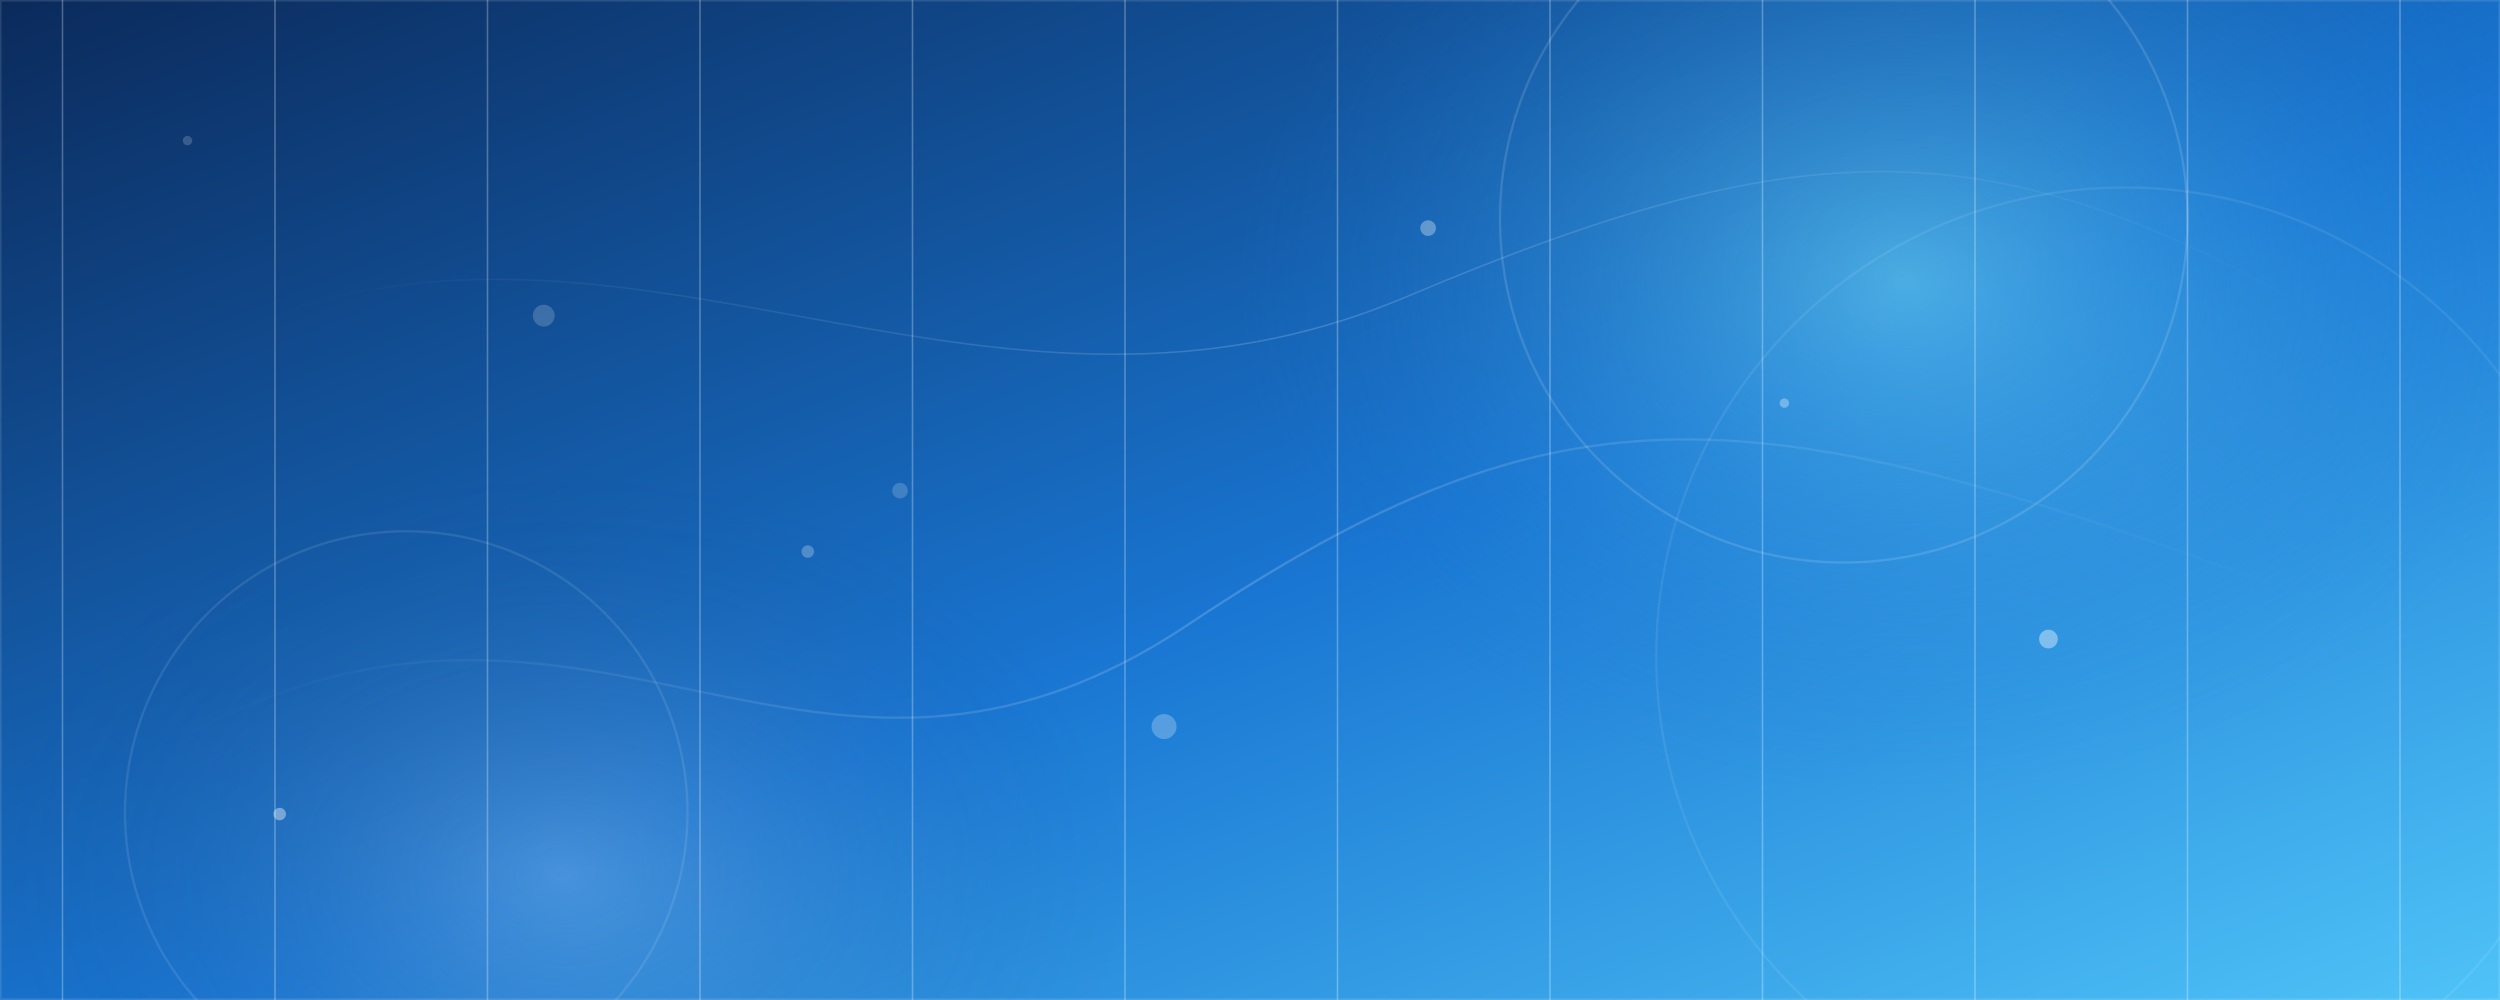
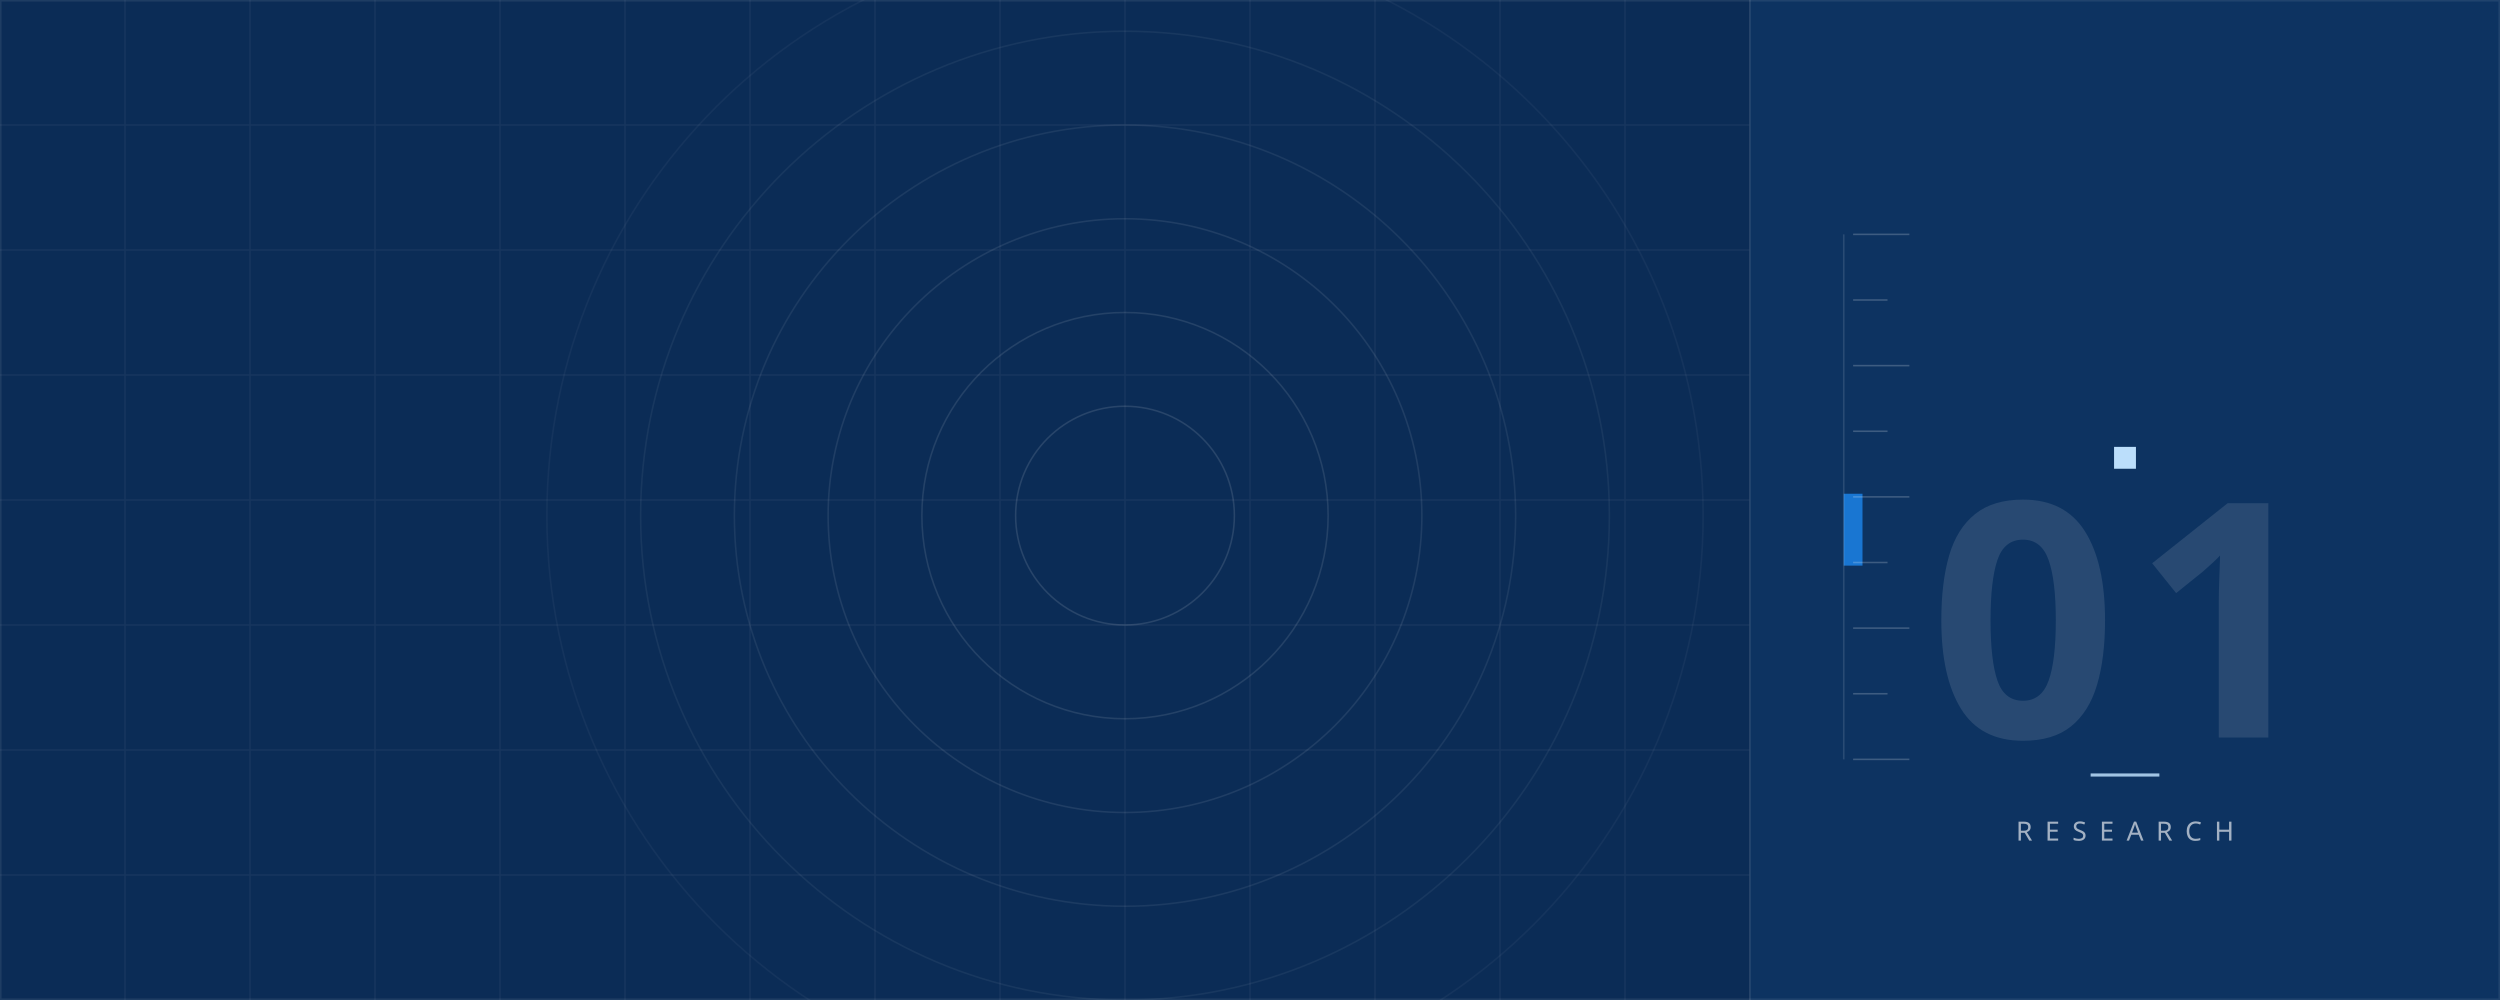
<svg xmlns="http://www.w3.org/2000/svg" viewBox="0 0 1600 640" width="1600" height="640" fill="none">
-   <defs>
-     <linearGradient id="bg" x1="0" y1="0" x2="1" y2="1">
-       <stop offset="0" stop-color="#0b2a5b" stop-opacity="1" />
-       <stop offset="0.55" stop-color="#1976d2" stop-opacity="1" />
-       <stop offset="1" stop-color="#4fc3f7" stop-opacity="1" />
-     </linearGradient>
-     <radialGradient id="glow1" cx="50%" cy="50%" r="50%">
-       <stop offset="0" stop-color="#7ee8fa" stop-opacity="0.5" />
-       <stop offset="1" stop-color="#1976d2" stop-opacity="0" />
-     </radialGradient>
-     <radialGradient id="glow2" cx="50%" cy="50%" r="50%">
-       <stop offset="0" stop-color="#ffffff" stop-opacity="0.2" />
-       <stop offset="1" stop-color="#0b2a5b" stop-opacity="0" />
-     </radialGradient>
-     <linearGradient id="line" x1="0" y1="0" x2="1" y2="0">
-       <stop offset="0" stop-color="#ffffff" stop-opacity="0" />
-       <stop offset="0.5" stop-color="#ffffff" stop-opacity="0.35" />
-       <stop offset="1" stop-color="#ffffff" stop-opacity="0" />
-     </linearGradient>
-   </defs>
-   <rect width="1600" height="640" fill="url(#bg)" />
-   <ellipse cx="1220" cy="180" rx="430" ry="330" fill="url(#glow1)" />
-   <ellipse cx="360" cy="560" rx="360" ry="260" fill="url(#glow2)" />
-   <circle cx="1180" cy="140" r="220" stroke="#fff" stroke-opacity="0.13" stroke-width="1.5" />
-   <circle cx="1360" cy="420" r="300" stroke="#fff" stroke-opacity="0.08" stroke-width="1.5" />
-   <circle cx="260" cy="520" r="180" stroke="#fff" stroke-opacity="0.1" stroke-width="1.5" />
-   <g opacity="0.5">
-     <path d="M120 470 C 380 330, 520 560, 760 400 S 1120 250, 1470 380" stroke="url(#line)" stroke-width="1.5" />
-     <path d="M180 200 C 420 120, 640 300, 900 190 S 1280 80, 1500 210" stroke="url(#line)" stroke-width="1" />
-   </g>
-   <circle cx="120" cy="90" r="3" fill="#fff" opacity="0.18" />
-   <circle cx="517" cy="353" r="4" fill="#fff" opacity="0.25" />
-   <circle cx="914" cy="146" r="5" fill="#fff" opacity="0.32" />
-   <circle cx="1311" cy="409" r="6" fill="#fff" opacity="0.39" />
-   <circle cx="348" cy="202" r="7" fill="#fff" opacity="0.18" />
-   <circle cx="745" cy="465" r="8" fill="#fff" opacity="0.25" />
-   <circle cx="1142" cy="258" r="3" fill="#fff" opacity="0.32" />
-   <circle cx="179" cy="521" r="4" fill="#fff" opacity="0.39" />
-   <circle cx="576" cy="314" r="5" fill="#fff" opacity="0.18" />
-   <g opacity="0.28" stroke="#fff" stroke-width="1">
-     <path d="M40 0 V640" />
-     <path d="M176 0 V640" />
-     <path d="M312 0 V640" />
-     <path d="M448 0 V640" />
-     <path d="M584 0 V640" />
-     <path d="M720 0 V640" />
-     <path d="M856 0 V640" />
-     <path d="M992 0 V640" />
-     <path d="M1128 0 V640" />
-     <path d="M1264 0 V640" />
-     <path d="M1400 0 V640" />
-     <path d="M1536 0 V640" />
-   </g>
-   <rect x="0.5" y="0.5" width="1599" height="639" stroke="#fff" stroke-opacity="0.12" />
+   <rect width="1600" height="640" fill="#0b2c56" />
+   <path d="M80 0V640 M160 0V640 M240 0V640 M320 0V640 M400 0V640 M480 0V640 M560 0V640 M640 0V640 M720 0V640 M800 0V640 M880 0V640 M960 0V640 M1040 0V640 M1120 0V640 M1200 0V640 M1280 0V640 M1360 0V640 M1440 0V640 M1520 0V640 M0 80H1600 M0 160H1600 M0 240H1600 M0 320H1600 M0 400H1600 M0 480H1600 M0 560H1600" stroke="#ffffff" stroke-opacity="0.05" stroke-width="1" />
+   <rect x="1120" y="0" width="480" height="640" fill="#0d3361" />
+   <path d="M1120 0V640" stroke="#ffffff" stroke-opacity="0.1" stroke-width="1" />
+   <circle cx="720" cy="330" r="70" stroke="#ffffff" stroke-opacity="0.120" stroke-width="1" />
+   <circle cx="720" cy="330" r="130" stroke="#ffffff" stroke-opacity="0.104" stroke-width="1" />
+   <circle cx="720" cy="330" r="190" stroke="#ffffff" stroke-opacity="0.088" stroke-width="1" />
+   <circle cx="720" cy="330" r="250" stroke="#ffffff" stroke-opacity="0.072" stroke-width="1" />
+   <circle cx="720" cy="330" r="310" stroke="#ffffff" stroke-opacity="0.056" stroke-width="1" />
+   <circle cx="720" cy="330" r="370" stroke="#ffffff" stroke-opacity="0.040" stroke-width="1" />
+   <rect x="1180" y="316" width="12" height="46" fill="#1976d2" />
+   <path d="M1180 150V486" stroke="#ffffff" stroke-opacity="0.12" stroke-width="1" />
+   <rect x="1353" y="286" width="14" height="14" fill="#bbdefb" />
+   <text x="1360" y="472" text-anchor="middle" fill="#ffffff" fill-opacity="0.11" font-family="Outfit, 'Noto Sans SC', 'Segoe UI', sans-serif" font-size="210" font-weight="600" letter-spacing="10">01</text>
+   <path d="M1338 496H1382" stroke="#bbdefb" stroke-opacity="0.85" stroke-width="2" />
+   <text x="1360" y="538" text-anchor="middle" fill="#ffffff" fill-opacity="0.62" font-family="Outfit, 'Noto Sans SC', 'Segoe UI', sans-serif" font-size="17" letter-spacing="8">RESEARCH</text>
+   <path d="M1186 150H1222" stroke="#ffffff" stroke-opacity="0.2" stroke-width="1" />
+   <path d="M1186 192H1208" stroke="#ffffff" stroke-opacity="0.2" stroke-width="1" />
+   <path d="M1186 234H1222" stroke="#ffffff" stroke-opacity="0.2" stroke-width="1" />
+   <path d="M1186 276H1208" stroke="#ffffff" stroke-opacity="0.2" stroke-width="1" />
+   <path d="M1186 318H1222" stroke="#ffffff" stroke-opacity="0.2" stroke-width="1" />
+   <path d="M1186 360H1208" stroke="#ffffff" stroke-opacity="0.2" stroke-width="1" />
+   <path d="M1186 402H1222" stroke="#ffffff" stroke-opacity="0.2" stroke-width="1" />
+   <path d="M1186 444H1208" stroke="#ffffff" stroke-opacity="0.2" stroke-width="1" />
+   <path d="M1186 486H1222" stroke="#ffffff" stroke-opacity="0.2" stroke-width="1" />
+   <rect x="0.5" y="0.5" width="1599" height="639" stroke="#ffffff" stroke-opacity="0.08" />
</svg>
